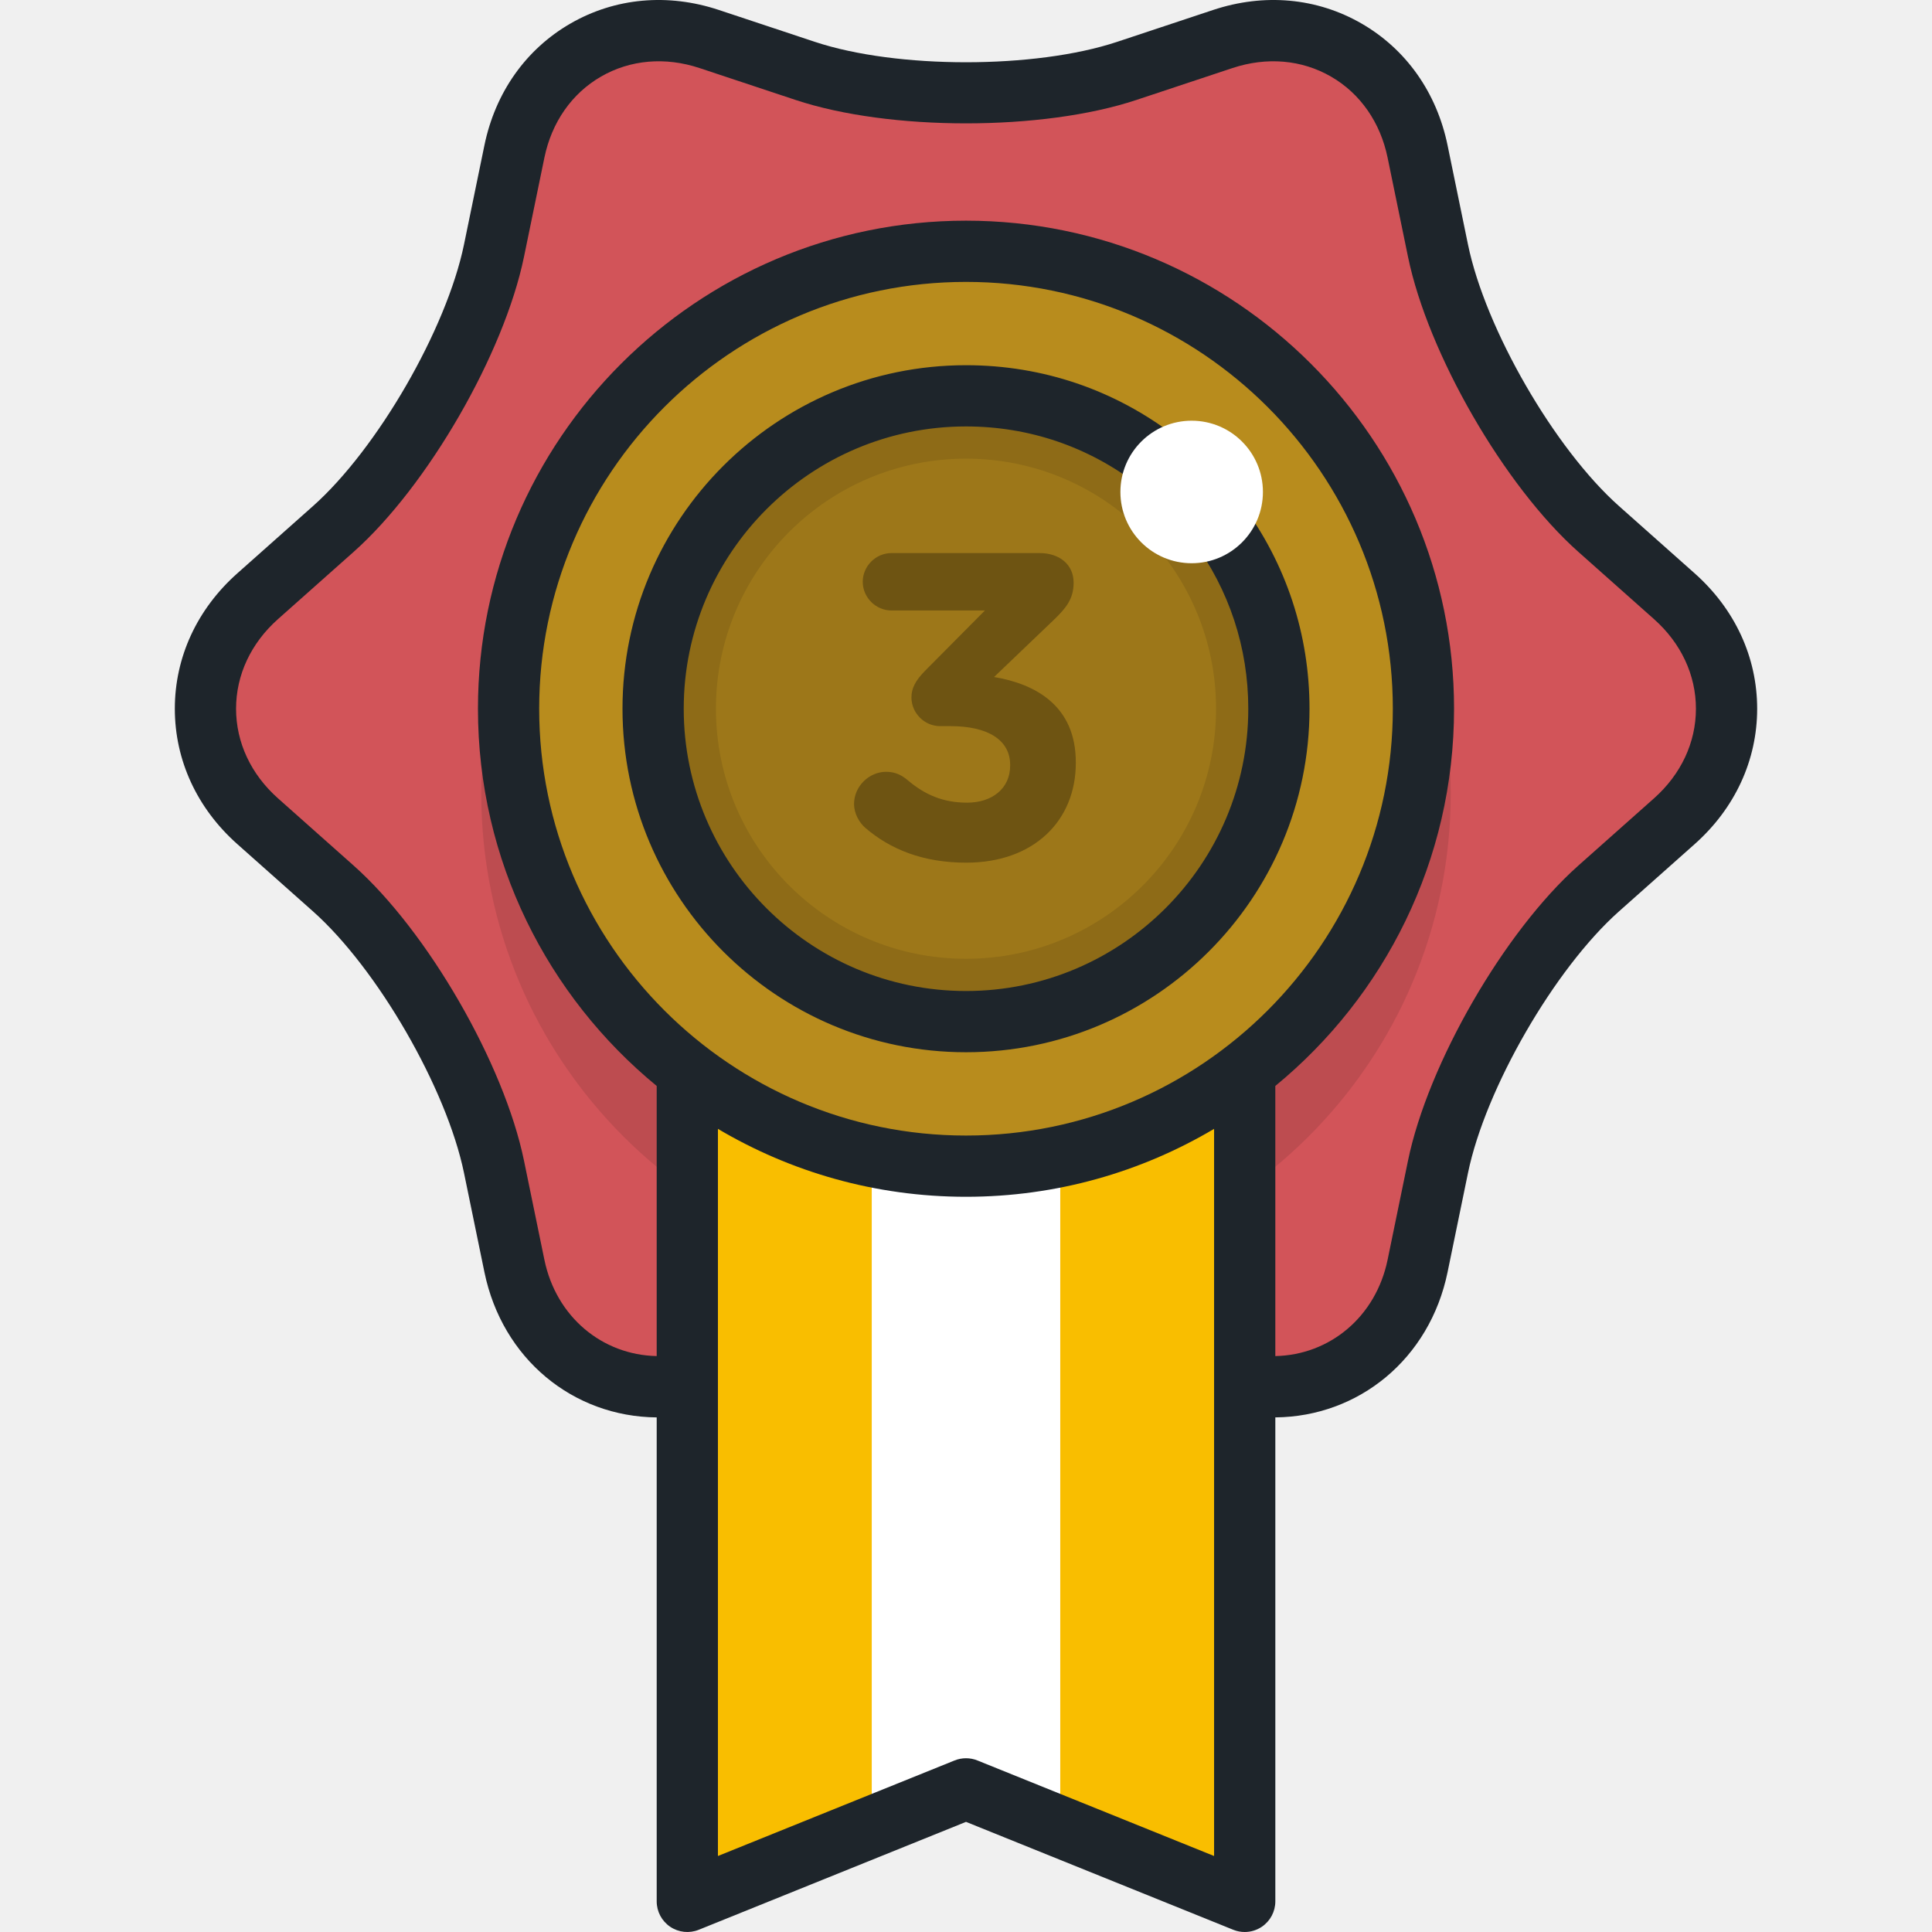
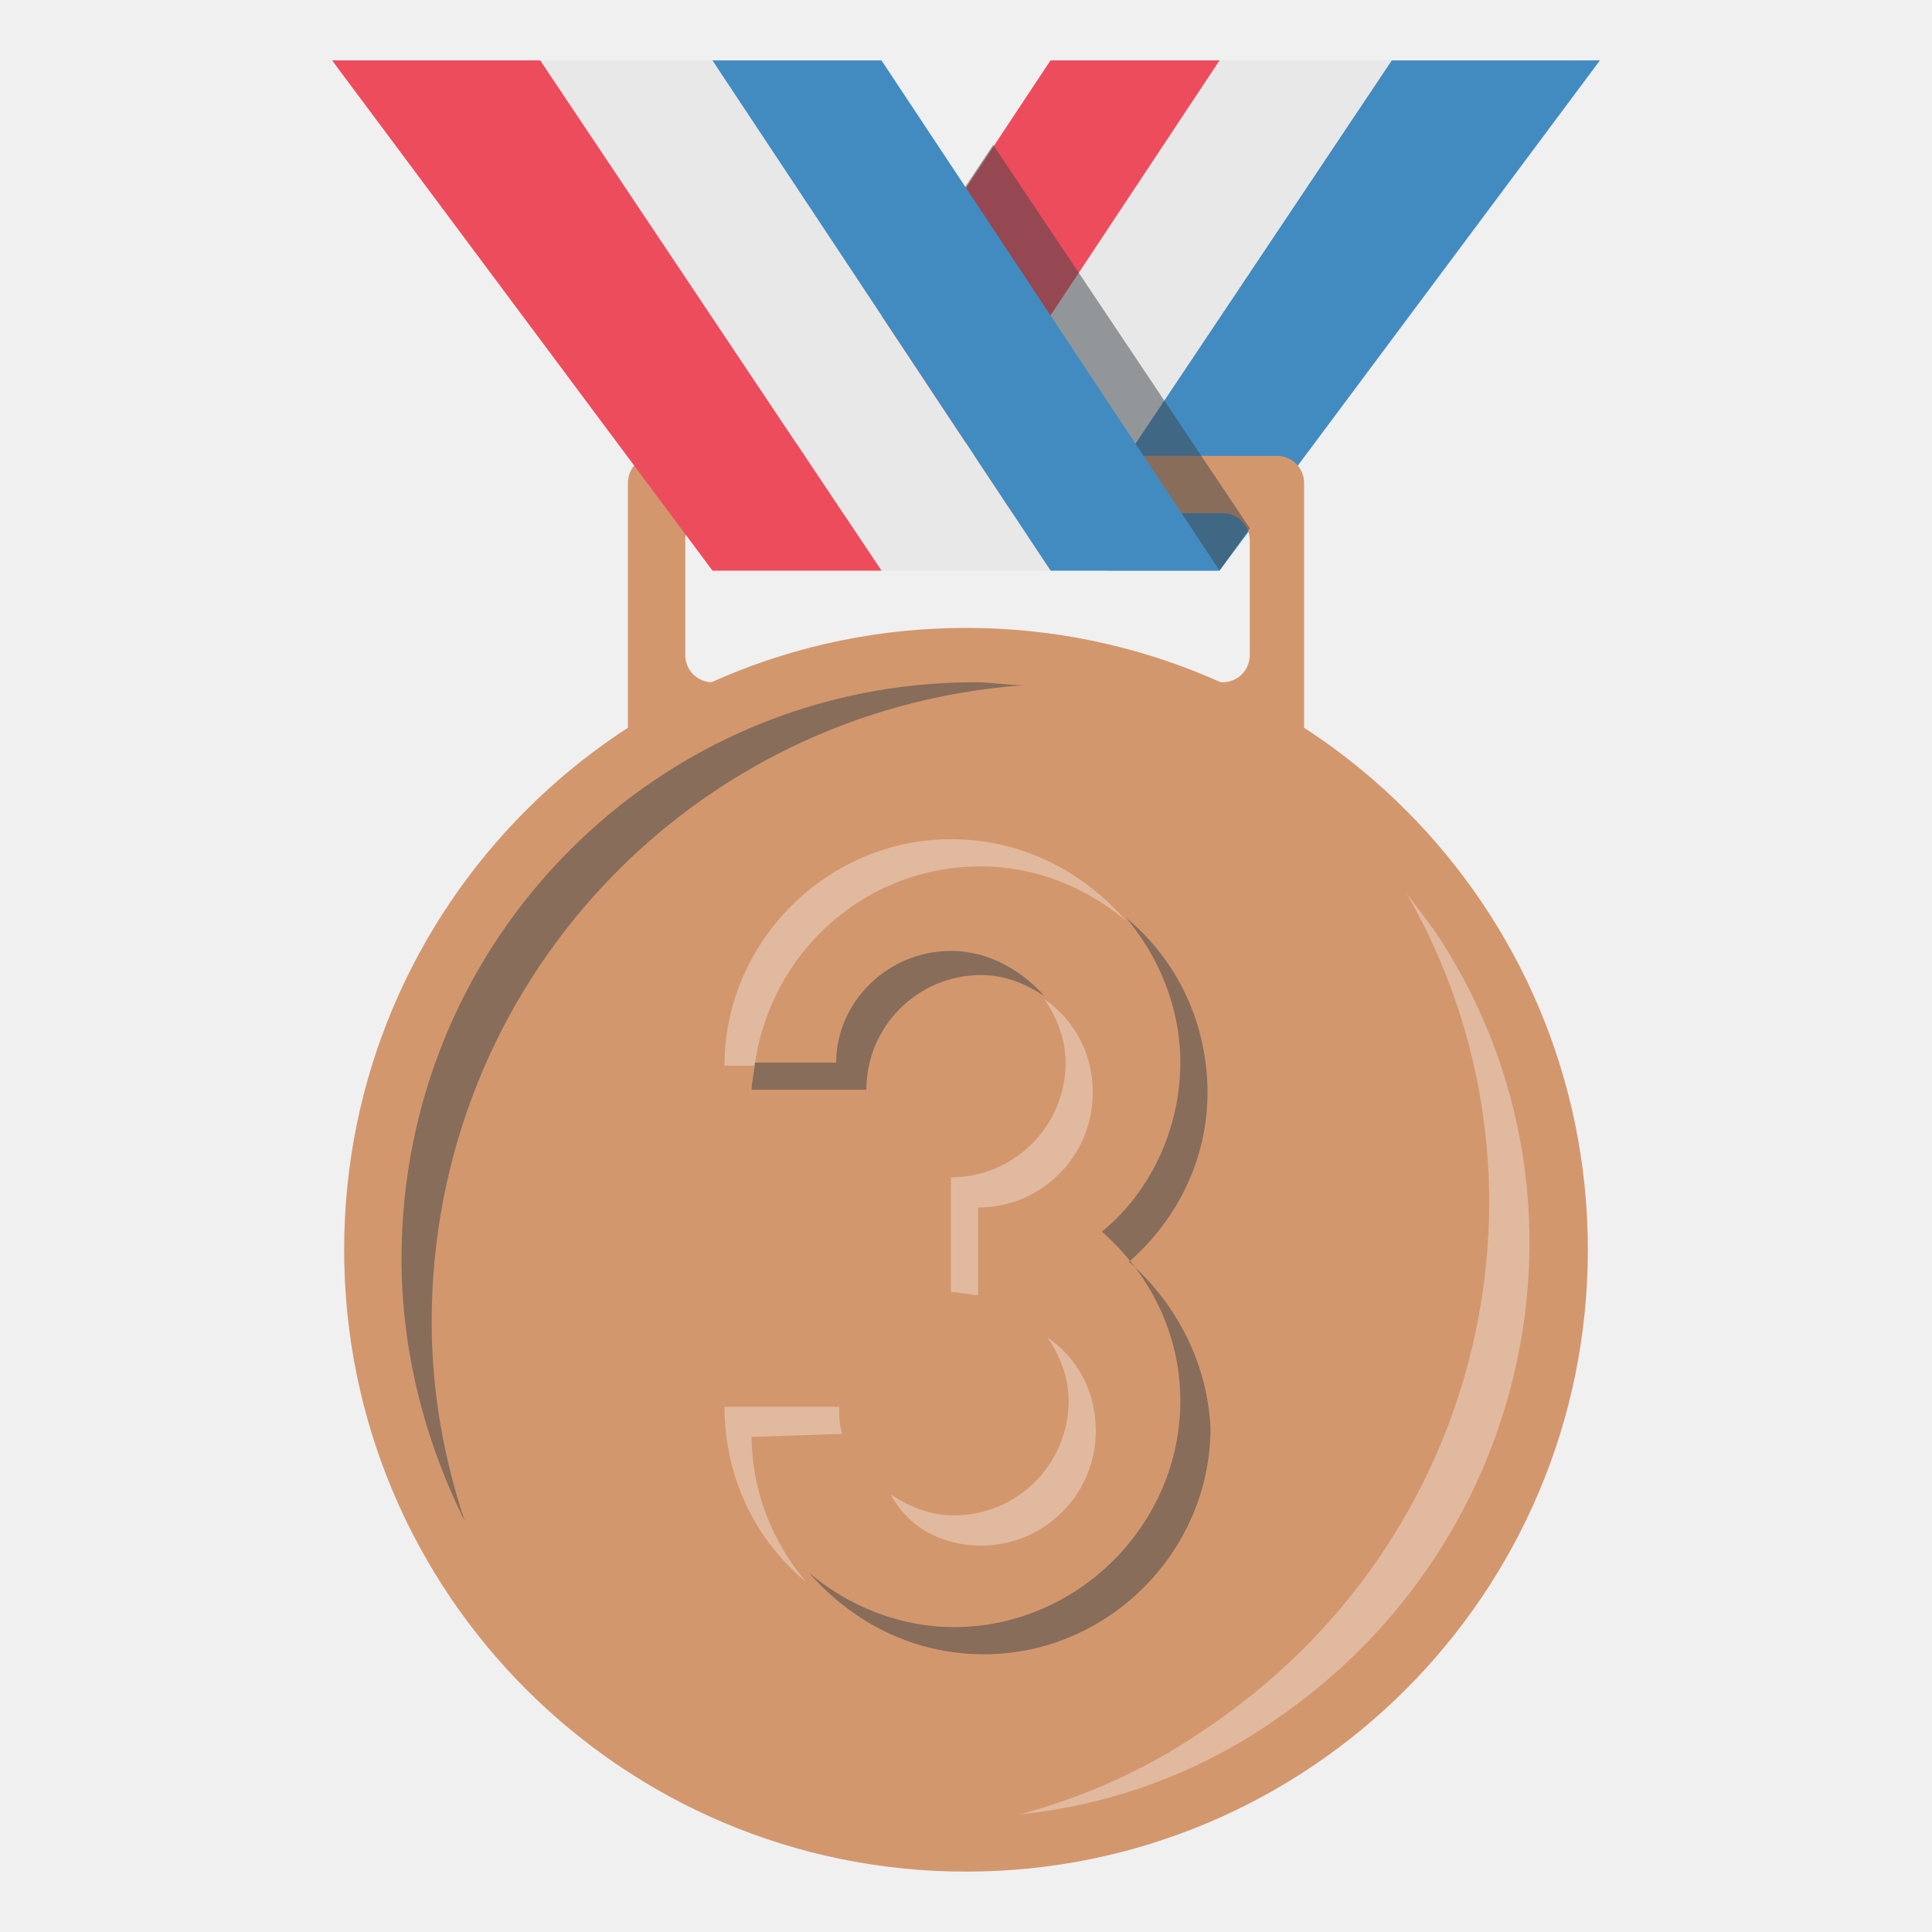
- <svg xmlns="http://www.w3.org/2000/svg" height="800px" width="800px" version="1.1" id="Layer_1" viewBox="0 0 512 512" xml:space="preserve">
-   <path style="fill:#D25459;" d="M213.408,18.795c23.424,7.778,61.755,7.778,85.179,0l25.45-8.451  c23.425-7.778,46.663,5.637,51.638,29.813l5.406,26.266c4.977,24.176,24.142,57.371,42.591,73.769l20.043,17.816  c18.449,16.396,18.449,43.229,0,59.625l-20.043,17.816c-18.449,16.398-37.615,49.593-42.591,73.769l-5.406,26.266  c-4.976,24.176-28.213,37.592-51.638,29.814l-25.45-8.451c-23.424-7.778-61.755-7.778-85.179,0l-25.45,8.451  c-23.424,7.778-46.661-5.637-51.638-29.814l-5.406-26.266c-4.977-24.176-24.142-57.371-42.59-73.769L68.28,217.633  c-18.449-16.396-18.449-43.229,0-59.625l20.044-17.816c18.448-16.398,37.612-49.593,42.59-73.769l5.406-26.266  c4.977-24.176,28.214-37.592,51.638-29.813L213.408,18.795z" />
-   <polygon style="fill:#0071CE;" points="329.859,235.188 182.144,235.188 182.144,503.887 256.001,474.067 329.859,503.887 " />
-   <circle style="opacity:0.1;enable-background:new    ;" cx="256.001" cy="210.298" r="128.461" />
-   <polygon style="fill:#F9BE00;" points="329.859,235.188 182.144,235.188 182.144,503.887 256.001,474.067 329.859,503.887 " />
-   <polygon style="fill:#FFFFFF;" points="231.024,235.188 231.024,484.151 256.001,474.067 280.979,484.151 280.979,235.188 " />
-   <circle style="fill:#B88C1D;" cx="256.001" cy="187.818" r="121.224" />
-   <circle style="opacity:0.15;enable-background:new    ;" cx="256.001" cy="187.818" r="82.918" />
-   <path style="opacity:0.1;enable-background:new    ;" d="M256.001,104.898c-45.795,0-82.919,37.126-82.919,82.923  c0,45.796,37.124,82.921,82.919,82.921s82.919-37.126,82.919-82.921C338.921,142.024,301.796,104.898,256.001,104.898z   M256.001,254.088c-36.599,0-66.268-29.67-66.268-66.268c0-36.6,29.669-66.269,66.268-66.269s66.266,29.67,66.266,66.269  C322.267,224.418,292.601,254.088,256.001,254.088z" />
-   <g style="opacity:0.3;">
-     <path d="M229.328,219.397c-1.613-1.383-2.997-3.802-2.997-6.337c0-4.609,3.918-8.528,8.528-8.528c2.535,0,4.263,1.037,5.646,2.19   c4.609,3.918,9.449,5.992,15.787,5.992c6.682,0,11.408-3.802,11.408-9.794v-0.23c0-6.569-5.878-10.255-15.787-10.255h-2.766   c-4.148,0-7.605-3.457-7.605-7.605c0-2.42,1.036-4.495,3.802-7.26l15.671-15.787h-24.774c-4.149,0-7.606-3.456-7.606-7.605   c0-4.149,3.457-7.605,7.606-7.605h39.293c5.187,0,8.988,2.997,8.988,7.835c0,4.379-2.073,6.799-5.301,9.91l-15.785,15.095   c10.947,1.844,21.663,7.605,21.663,22.585v0.23c0,15.211-11.063,26.389-29.038,26.389   C244.538,228.616,235.896,225.042,229.328,219.397z" />
+ <svg xmlns="http://www.w3.org/2000/svg" width="1em" height="1em" viewBox="0 0 64 64">
+   <path d="M0 0h64v64H0z" fill="none" />
+   <path fill="#428bc1" d="M46.1 2L34.8 18.9h5.6L53 2z" />
+   <path fill="#e8e8e8" d="M40.4 2L29.2 18.9h5.6L46.1 2z" />
+   <path fill="#ed4c5c" d="M34.8 2L23.6 18.9h5.6L40.4 2z" />
+   <g fill="#d3976e">
+     <circle cx="32" cy="41.4" r="20.6" />
+     <path d="M21.7 15.1c-.5 0-.9.4-.9.9v8.4c0 .5.4.9.9.9h20.6c.5 0 .9-.4.9-.9V16c0-.5-.4-.9-.9-.9zm19.7 6.6c0 .5-.4.9-.9.9H23.6c-.5 0-.9-.4-.9-.9v-3.8c0-.5.4-.9.9-.9h16.9c.5 0 .9.4.9.9z" />
  </g>
-   <path style="fill:#1E252B;" d="M449.106,151.943l-20.043-17.816c-17.09-15.189-35.424-46.944-40.034-69.34l-5.406-26.266  c-2.88-13.994-10.974-25.457-22.79-32.28c-11.815-6.822-25.79-8.1-39.351-3.598l-25.45,8.451c-21.7,7.206-58.366,7.206-80.067,0  l-25.45-8.45c-13.559-4.502-27.533-3.225-39.35,3.597c-11.816,6.823-19.911,18.286-22.792,32.28l-5.405,26.266  c-4.611,22.396-22.943,54.149-40.033,69.34l-20.044,17.816c-10.678,9.492-16.56,22.233-16.56,35.877s5.881,26.386,16.56,35.877  l20.044,17.815c17.09,15.19,35.423,46.945,40.033,69.34l5.406,26.267c4.745,23.051,23.545,38.321,45.658,38.508v128.26  c0,2.697,1.34,5.217,3.575,6.725c2.236,1.509,5.076,1.807,7.576,0.797l70.82-28.595l70.821,28.595c0.979,0.396,2.01,0.59,3.037,0.59  c1.596,0,3.178-0.471,4.538-1.388c2.236-1.508,3.576-4.029,3.576-6.725V375.623c22.102-0.199,40.912-15.486,45.65-38.505  l5.406-26.266c4.611-22.396,22.944-54.151,40.034-69.341l20.043-17.815c10.678-9.492,16.56-22.233,16.56-35.877  C465.666,174.175,459.784,161.435,449.106,151.943z M321.746,491.861l-62.707-25.318c-1.948-0.788-4.126-0.788-6.075,0  l-62.706,25.318v-192.7c19.277,11.427,41.757,17.999,65.744,17.999s46.467-6.572,65.744-17.999v192.7H321.746z M256.001,300.932  c-62.37,0-113.112-50.742-113.112-113.112c0-62.371,50.742-113.113,113.112-113.113s113.113,50.742,113.113,113.113  C369.114,250.191,318.372,300.932,256.001,300.932z M438.326,211.569l-20.043,17.815c-19.605,17.426-39.859,52.505-45.147,78.197  l-5.406,26.266c-3.116,15.137-15.346,25.241-29.758,25.527V287.79c28.901-23.74,47.368-59.738,47.368-99.97  c0-71.318-58.021-129.34-129.339-129.34c-71.317,0-129.338,58.021-129.338,129.34c0,40.232,18.467,76.231,47.368,99.97v71.582  c-14.415-0.282-26.644-10.371-29.763-25.526l-5.406-26.267c-5.289-25.692-25.541-60.77-45.146-78.197l-20.044-17.816  c-7.167-6.37-11.113-14.803-11.113-23.748s3.946-17.379,11.113-23.748l20.044-17.816c19.605-17.426,39.858-52.505,45.147-78.197  l5.405-26.266c1.934-9.391,7.265-17.026,15.012-21.499c7.748-4.471,17.024-5.272,26.123-2.25l25.45,8.451  c24.896,8.267,65.4,8.267,90.293,0l25.45-8.451c9.101-3.02,18.377-2.223,26.124,2.251c7.747,4.472,13.078,12.107,15.011,21.498  l5.406,26.267c5.289,25.692,25.542,60.771,45.147,78.196l20.043,17.816c7.166,6.37,11.112,14.803,11.112,23.748  C449.439,196.766,445.492,205.199,438.326,211.569z M329.206,133.697l-13.041,9.656c9.578,12.938,14.642,28.314,14.642,44.466  c0,41.249-33.559,74.808-74.806,74.808c-41.248,0-74.806-33.559-74.806-74.808s33.558-74.809,74.806-74.809  c16.66,0,32.426,5.358,45.592,15.494l9.898-12.858c-16.029-12.34-35.216-18.863-55.49-18.863c-50.196,0-91.033,40.838-91.033,91.036  c0,50.197,40.837,91.035,91.033,91.035s91.033-40.838,91.033-91.035C347.035,168.166,340.871,149.451,329.206,133.697z" />
-   <circle style="fill:#FFFFFF;" cx="315.802" cy="130.376" r="18.886" />
+   <path fill="#3e4347" d="M14.3 43.8c0-11.2 8.6-20.3 19.6-21.1c-.5 0-1.1-.1-1.6-.1c-10.5 0-19 8.5-19 19.1c0 3.1.8 6.1 2.1 8.7c-.7-2.1-1.1-4.3-1.1-6.6" opacity=".5" />
+   <path fill="#fff" d="M39.9 57.3C49.2 51.1 52 39 46.6 29.6l.9 1.2c5.8 8.6 3.4 20.3-5.3 26.2c-2.6 1.8-5.5 2.8-8.4 3.1c2.2-.6 4.2-1.5 6.1-2.8" opacity=".33" />
+   <path fill="#ed4c5c" d="M23.6 18.9h5.6L17.9 2H11z" />
+   <path fill="#e8e8e8" d="M29.2 18.9h5.6L23.6 2h-5.7z" />
+   <path fill="#3e4347" d="M32.9 4.8L30.1 9l6.6 9.9h3.7l1-1.4z" opacity=".5" />
+   <path fill="#428bc1" d="M34.8 18.9h5.6L29.2 2h-5.6z" />
+   <path fill="#3e4347" d="M31.5 31.5c-2.1 0-3.8 1.7-3.8 3.7H25c0 .3-.1.6-.1.9h3.8c0-2.1 1.7-3.8 3.8-3.8c.8 0 1.5.3 2.1.7c-.7-.8-1.8-1.5-3.1-1.5m5.9 10.3c1.6-1.4 2.6-3.4 2.6-5.6c0-2.3-1-4.4-2.7-5.8c1.1 1.3 1.8 3 1.8 4.8c0 2.2-1 4.3-2.6 5.6c1.6 1.4 2.6 3.4 2.6 5.6c0 4.1-3.4 7.5-7.5 7.5c-1.8 0-3.5-.7-4.8-1.8c1.4 1.6 3.4 2.7 5.8 2.7c4.1 0 7.5-3.4 7.5-7.5c-.1-2.1-1.1-4.1-2.7-5.5" opacity=".5" />
+   <path fill="#fff" d="M32.5 28.7c1.8 0 3.5.7 4.8 1.8c-1.4-1.6-3.4-2.7-5.8-2.7c-4.1 0-7.5 3.4-7.5 7.5h1c.5-3.7 3.6-6.6 7.5-6.6m3.7 7.5c0-1.3-.6-2.4-1.6-3.1c.4.6.7 1.3.7 2.1c0 2.1-1.7 3.8-3.8 3.8v3.8c.3 0 .6.1.9.1V40c2.1 0 3.8-1.7 3.8-3.8m-3.7 15c2.1 0 3.8-1.7 3.8-3.8c0-1.3-.6-2.4-1.6-3.1c.4.6.7 1.3.7 2.1c0 2.1-1.7 3.8-3.8 3.8c-.8 0-1.5-.3-2.1-.7c.6 1.1 1.7 1.7 3 1.7m-4.6-3.7c-.1-.3-.1-.6-.1-.9H24c0 2.3 1 4.4 2.7 5.8c-1.1-1.3-1.8-3-1.8-4.8z" opacity=".33" />
</svg>
